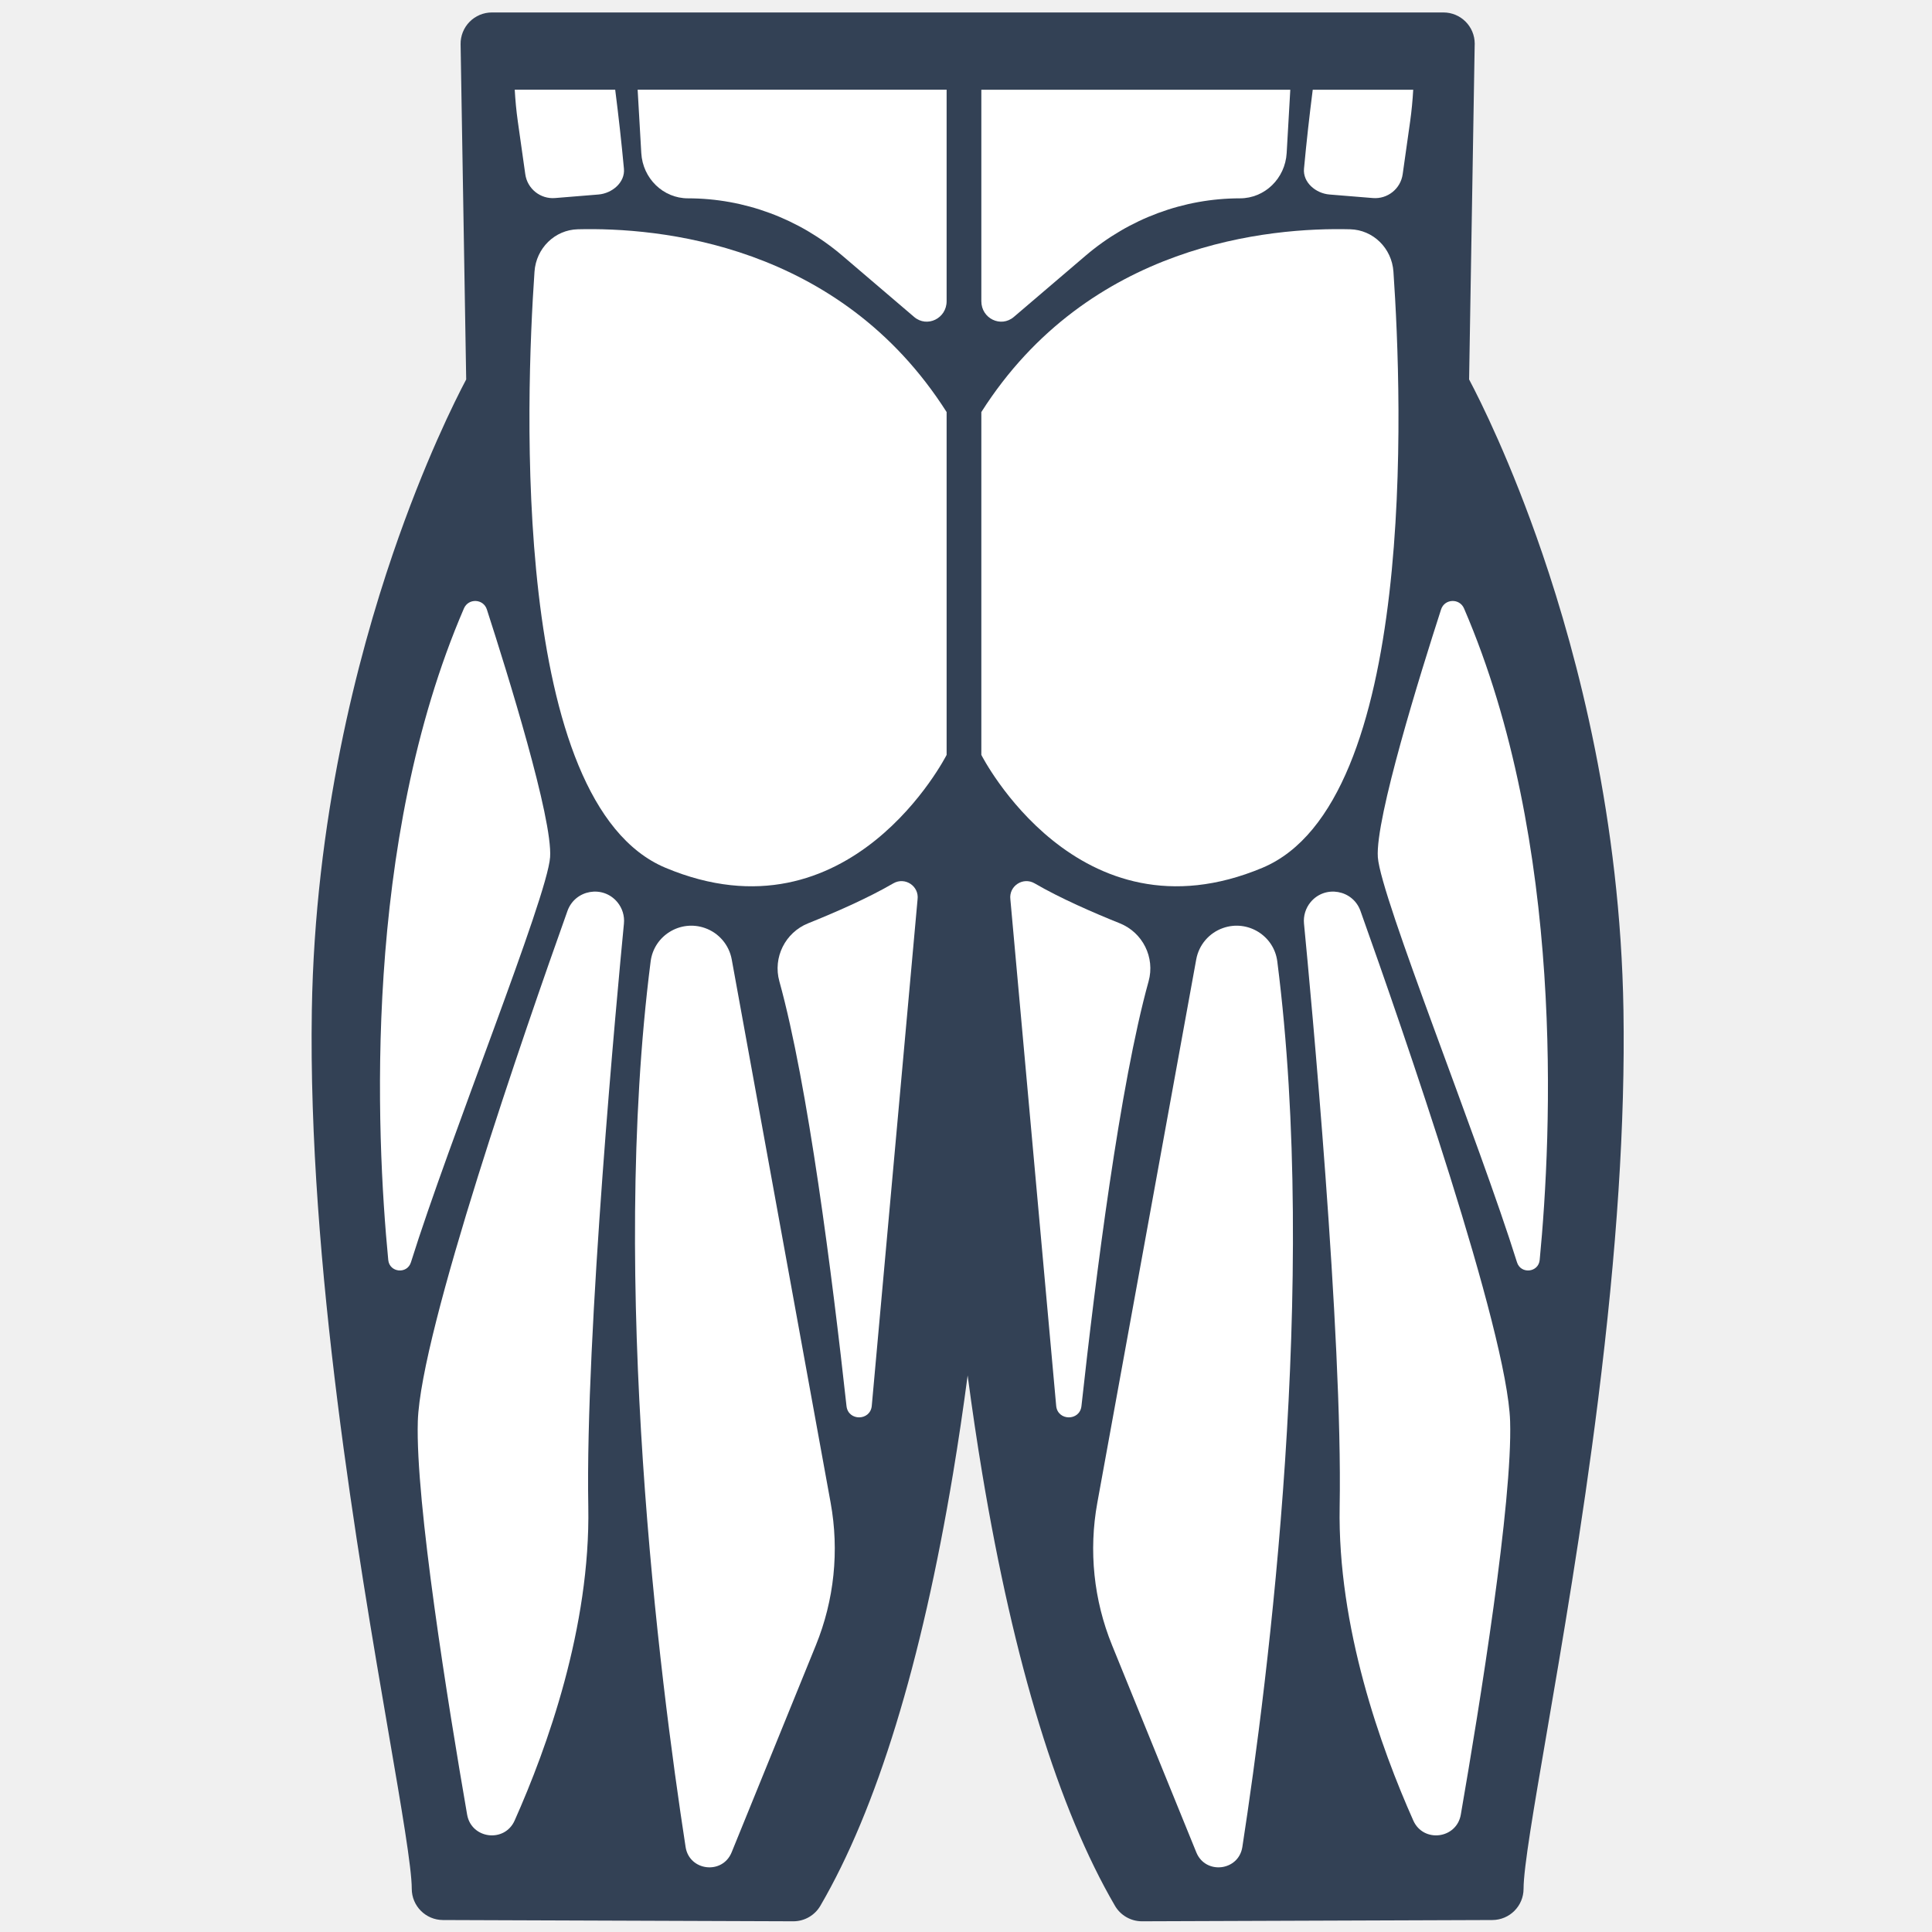
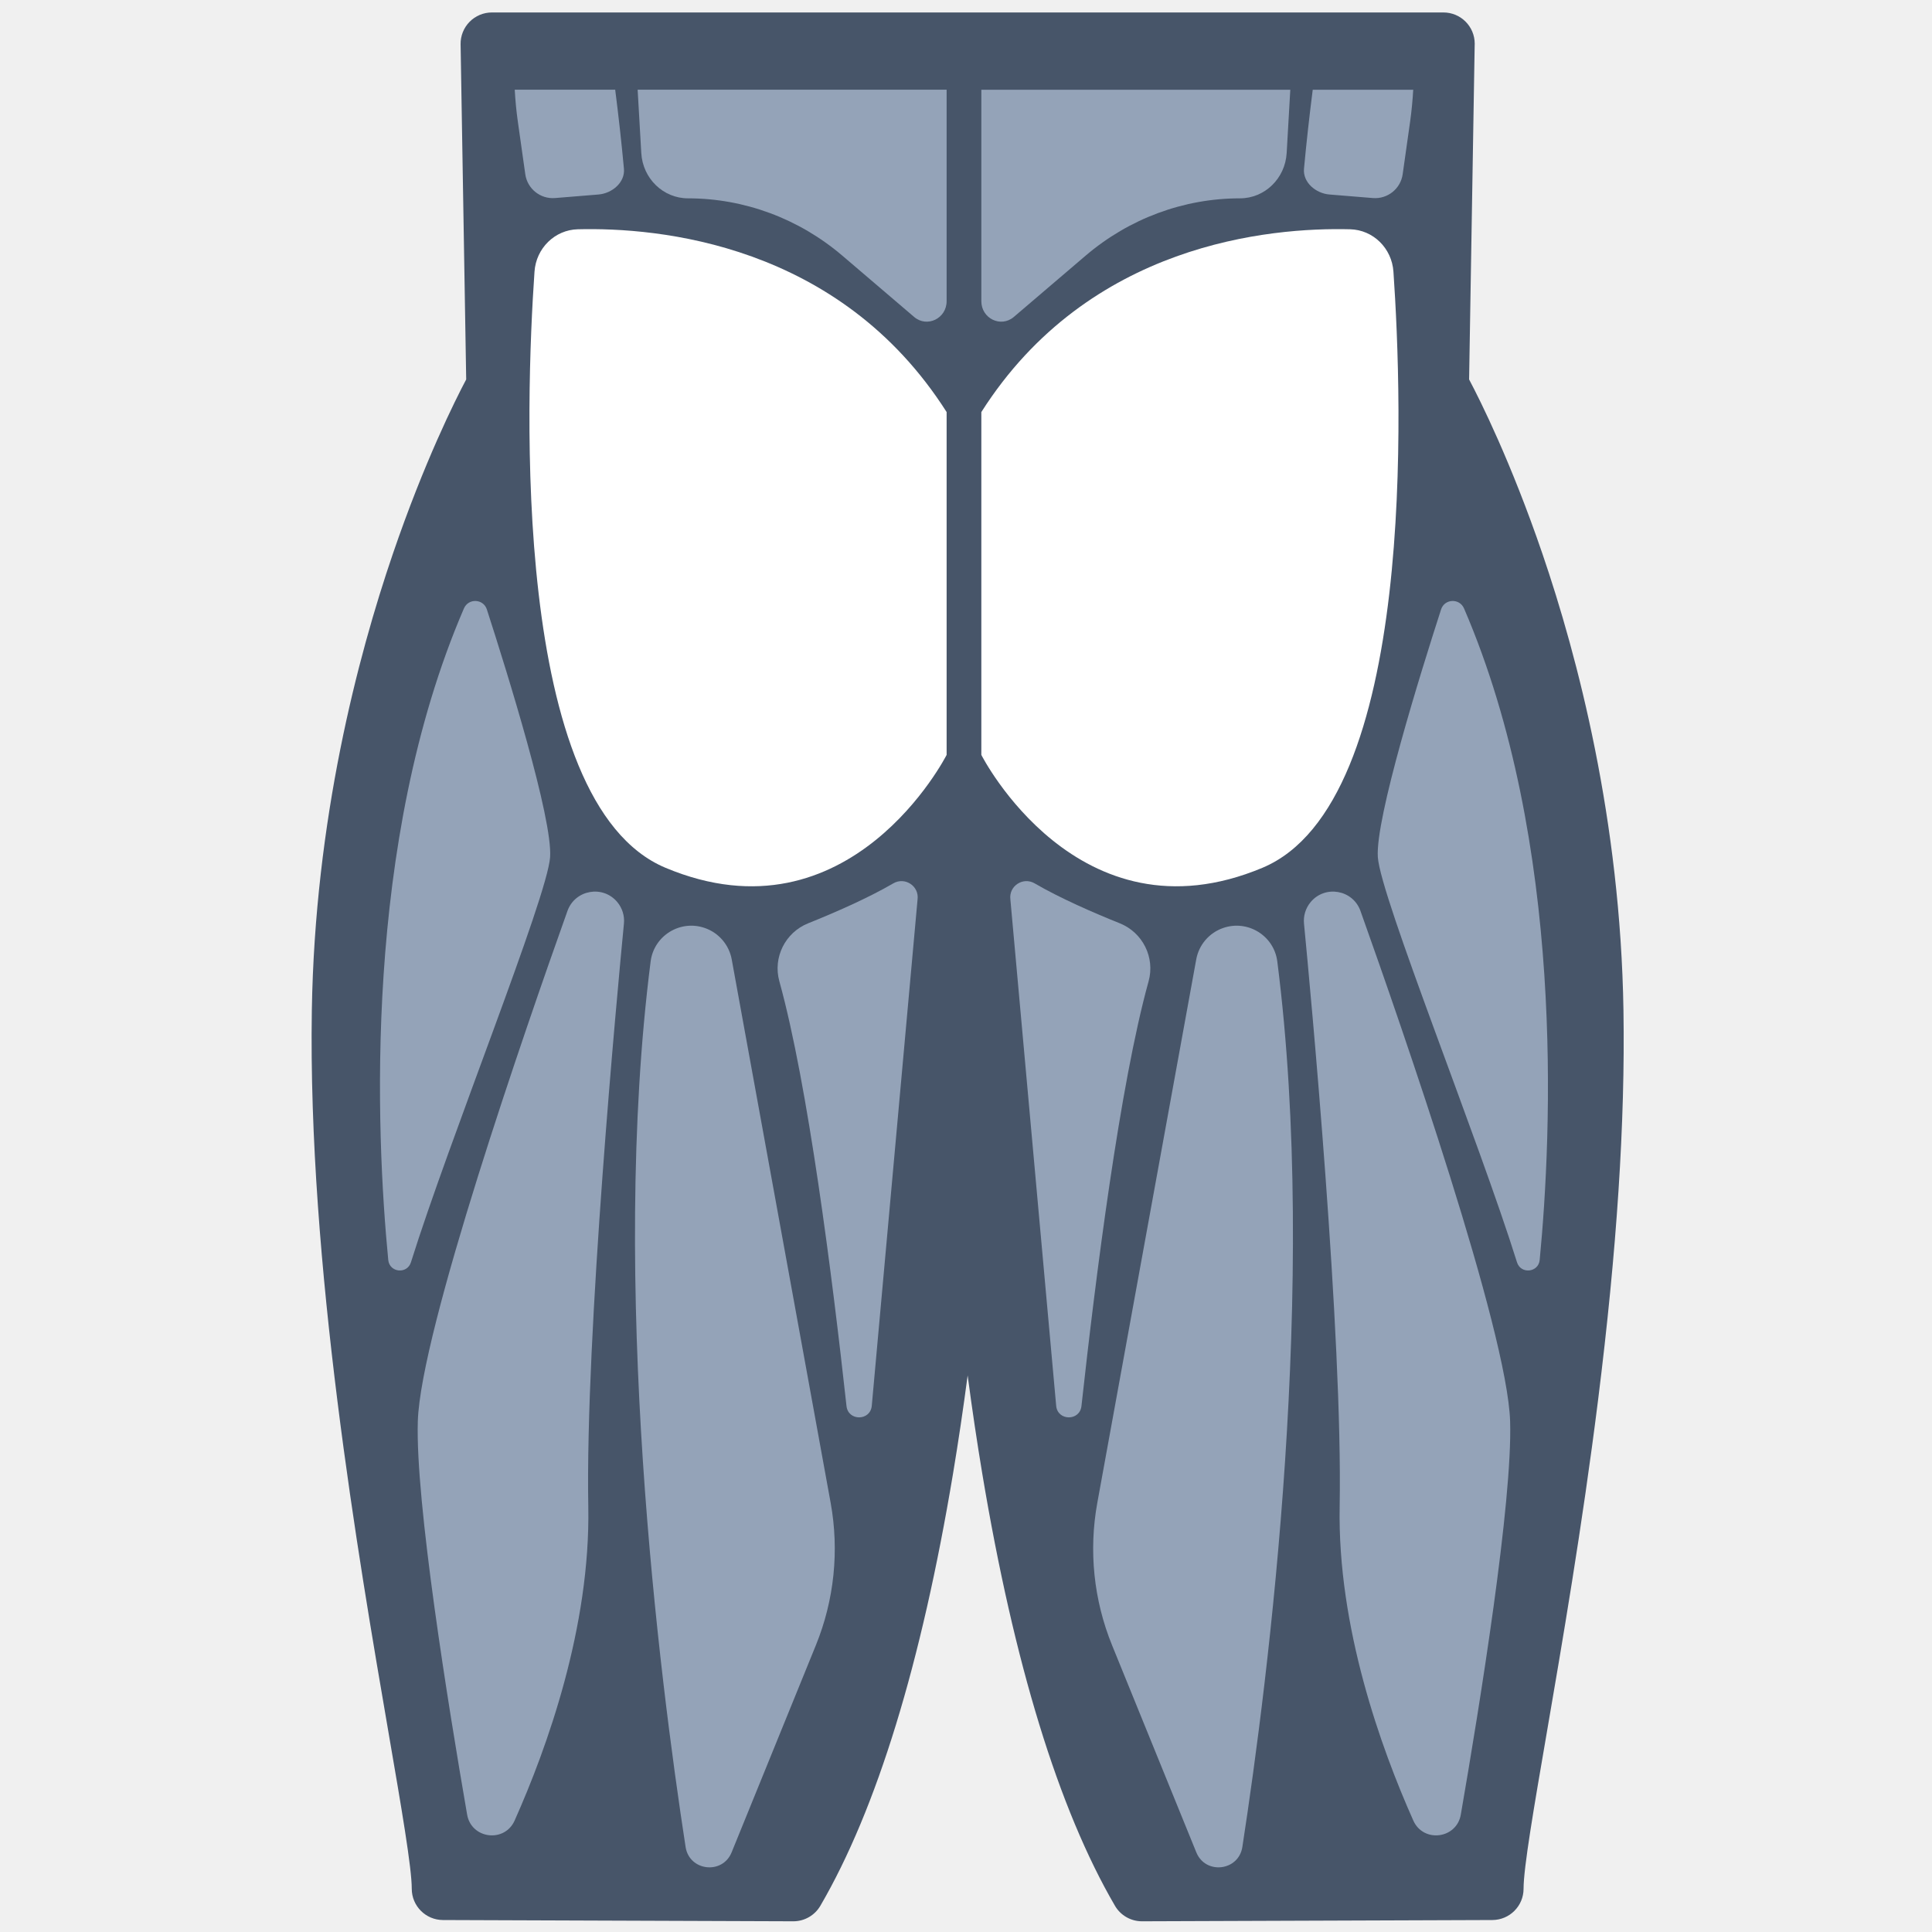
<svg xmlns="http://www.w3.org/2000/svg" width="500" zoomAndPan="magnify" viewBox="0 0 375 375" height="500" preserveAspectRatio="xMidYMid meet" version="1.0">
  <defs>
    <clipPath id="67ba299f57">
      <path d="M 60 2.418 L 315.469 2.418 L 315.469 372.918 L 60 372.918 Z M 60 2.418 " clip-rule="nonzero" />
    </clipPath>
  </defs>
  <g clip-path="url(#ffffff9f57)">
-     <path fill="#334155" d="M 280.172 2.418 L 95.477 2.418 C 93.848 2.418 92.289 3.07 91.145 4.234 C 90.004 5.395 89.375 6.965 89.402 8.594 L 90.488 73.648 C 88.352 77.684 82.367 89.617 76.262 107.473 C 69.41 127.523 61.113 159.18 60.527 196.125 C 59.75 245.211 69.57 302.34 75.441 336.469 C 77.945 351.031 79.922 362.535 79.922 366.602 C 79.922 369.949 82.629 372.664 85.973 372.676 L 153.965 372.922 C 153.973 372.922 153.98 372.922 153.988 372.922 C 156.148 372.922 158.145 371.773 159.234 369.906 C 170.168 351.141 178.832 322.918 184.984 286.02 C 186.004 279.898 186.953 273.527 187.82 266.973 C 188.688 273.527 189.637 279.898 190.656 286.02 C 196.809 322.918 205.473 351.141 216.41 369.906 C 217.496 371.773 219.496 372.922 221.656 372.922 C 221.664 372.922 221.672 372.922 221.68 372.922 L 289.668 372.676 C 293.016 372.664 295.723 369.949 295.723 366.602 C 295.723 362.535 297.699 351.031 300.203 336.469 C 303.117 319.512 307.113 296.289 310.184 271.754 C 313.844 242.523 315.457 217.785 315.113 196.125 C 314.527 159.18 306.234 127.523 299.379 107.473 C 293.273 89.617 287.289 77.684 285.152 73.648 L 286.234 8.75 C 286.238 8.664 286.242 8.578 286.242 8.492 C 286.242 5.137 283.527 2.418 280.172 2.418 Z M 280.172 2.418 " fill-opacity="1" fill-rule="nonzero" />
+     <path fill="#475569" d="M 280.172 2.418 L 95.477 2.418 C 93.848 2.418 92.289 3.07 91.145 4.234 C 90.004 5.395 89.375 6.965 89.402 8.594 L 90.488 73.648 C 88.352 77.684 82.367 89.617 76.262 107.473 C 69.41 127.523 61.113 159.18 60.527 196.125 C 59.75 245.211 69.57 302.34 75.441 336.469 C 77.945 351.031 79.922 362.535 79.922 366.602 C 79.922 369.949 82.629 372.664 85.973 372.676 L 153.965 372.922 C 153.973 372.922 153.98 372.922 153.988 372.922 C 156.148 372.922 158.145 371.773 159.234 369.906 C 170.168 351.141 178.832 322.918 184.984 286.02 C 186.004 279.898 186.953 273.527 187.82 266.973 C 188.688 273.527 189.637 279.898 190.656 286.02 C 196.809 322.918 205.473 351.141 216.41 369.906 C 217.496 371.773 219.496 372.922 221.656 372.922 C 221.664 372.922 221.672 372.922 221.68 372.922 L 289.668 372.676 C 293.016 372.664 295.723 369.949 295.723 366.602 C 295.723 362.535 297.699 351.031 300.203 336.469 C 303.117 319.512 307.113 296.289 310.184 271.754 C 313.844 242.523 315.457 217.785 315.113 196.125 C 314.527 159.18 306.234 127.523 299.379 107.473 C 293.273 89.617 287.289 77.684 285.152 73.648 L 286.234 8.75 C 286.238 8.664 286.242 8.578 286.242 8.492 C 286.242 5.137 283.527 2.418 280.172 2.418 Z M 280.172 2.418 " fill-opacity="1" fill-rule="nonzero" />
  </g>
  <path fill="#ffffff" d="M 112.148 44.504 C 127.691 44.113 162.879 47.188 183.738 79.98 L 183.738 146.527 C 183.738 146.527 165.016 183.453 129.176 168.438 C 99.137 155.852 102.023 77.688 103.746 52.73 C 104.062 48.16 107.703 44.613 112.148 44.504 Z M 112.148 44.504 " fill-opacity="1" fill-rule="nonzero" />
-   <path fill="#ffffff" d="M 156.863 179.211 C 161.945 177.172 168.422 174.355 173.387 171.461 C 175.648 170.145 178.43 171.98 178.098 174.574 L 169.211 272.863 C 168.941 275.828 164.629 275.871 164.305 272.914 C 161.551 247.82 156.832 210.516 151.273 190.473 C 149.988 185.844 152.41 181 156.863 179.211 Z M 156.863 179.211 " fill-opacity="1" fill-rule="nonzero" />
-   <path fill="#ffffff" d="M 142.027 186.219 L 161.227 291.691 C 162.918 300.988 161.926 310.578 158.363 319.332 L 142.008 359.539 C 140.223 363.926 133.793 363.176 133.074 358.496 C 128 325.586 118.309 249.09 126.289 186.609 C 126.93 181.594 132.051 178.457 136.82 180.129 C 139.523 181.074 141.512 183.398 142.027 186.219 Z M 142.027 186.219 " fill-opacity="1" fill-rule="nonzero" />
-   <path fill="#ffffff" d="M 119.832 175.113 C 120.793 176.277 121.254 177.77 121.105 179.27 C 119.82 192.551 113.578 259.082 114.188 292.422 C 114.613 315.836 106.18 339.254 99.891 353.363 C 97.938 357.75 91.484 356.941 90.668 352.211 C 86.957 330.77 80.617 291.473 81.098 275.875 C 81.637 258.359 101.953 199.781 110.141 176.82 C 111.617 172.684 117.031 171.73 119.832 175.113 Z M 119.832 175.113 " fill-opacity="1" fill-rule="nonzero" />
-   <path fill="#ffffff" d="M 90.047 118.098 C 90.918 116.074 93.824 116.199 94.5 118.293 C 98.484 130.621 107.305 158.922 106.773 166.391 C 106.219 174.203 87.176 221.289 79.762 245.012 C 79.027 247.363 75.598 247.012 75.359 244.559 C 72.984 219.977 70.438 163.59 90.047 118.098 Z M 90.047 118.098 " fill-opacity="1" fill-rule="nonzero" />
+   <path fill="#94a3b8" d="M 156.863 179.211 C 161.945 177.172 168.422 174.355 173.387 171.461 C 175.648 170.145 178.43 171.98 178.098 174.574 L 169.211 272.863 C 168.941 275.828 164.629 275.871 164.305 272.914 C 161.551 247.82 156.832 210.516 151.273 190.473 C 149.988 185.844 152.41 181 156.863 179.211 Z M 156.863 179.211 " fill-opacity="1" fill-rule="nonzero" />
+   <path fill="#94a3b8" d="M 142.027 186.219 L 161.227 291.691 C 162.918 300.988 161.926 310.578 158.363 319.332 L 142.008 359.539 C 140.223 363.926 133.793 363.176 133.074 358.496 C 128 325.586 118.309 249.09 126.289 186.609 C 126.93 181.594 132.051 178.457 136.82 180.129 C 139.523 181.074 141.512 183.398 142.027 186.219 Z M 142.027 186.219 " fill-opacity="1" fill-rule="nonzero" />
+   <path fill="#94a3b8" d="M 119.832 175.113 C 120.793 176.277 121.254 177.77 121.105 179.27 C 119.82 192.551 113.578 259.082 114.188 292.422 C 114.613 315.836 106.18 339.254 99.891 353.363 C 97.938 357.75 91.484 356.941 90.668 352.211 C 86.957 330.77 80.617 291.473 81.098 275.875 C 81.637 258.359 101.953 199.781 110.141 176.82 C 111.617 172.684 117.031 171.73 119.832 175.113 Z M 119.832 175.113 " fill-opacity="1" fill-rule="nonzero" />
+   <path fill="#94a3b8" d="M 90.047 118.098 C 90.918 116.074 93.824 116.199 94.5 118.293 C 98.484 130.621 107.305 158.922 106.773 166.391 C 106.219 174.203 87.176 221.289 79.762 245.012 C 79.027 247.363 75.598 247.012 75.359 244.559 C 72.984 219.977 70.438 163.59 90.047 118.098 Z M 90.047 118.098 " fill-opacity="1" fill-rule="nonzero" />
  <path fill="#ffffff" d="M 262.066 44.504 C 246.52 44.113 211.332 47.188 190.477 79.98 L 190.477 146.527 C 190.477 146.527 209.195 183.453 245.035 168.438 C 275.078 155.852 272.188 77.688 270.465 52.73 C 270.152 48.16 266.512 44.613 262.066 44.504 Z M 262.066 44.504 " fill-opacity="1" fill-rule="nonzero" />
-   <path fill="#ffffff" d="M 217.348 179.211 C 212.266 177.172 205.789 174.355 200.824 171.461 C 198.566 170.145 195.781 171.98 196.113 174.574 L 205.004 272.863 C 205.27 275.828 209.586 275.871 209.91 272.914 C 212.66 247.82 217.379 210.516 222.941 190.473 C 224.223 185.844 221.805 181 217.348 179.211 Z M 217.348 179.211 " fill-opacity="1" fill-rule="nonzero" />
-   <path fill="#ffffff" d="M 232.188 186.219 L 212.988 291.691 C 211.293 300.988 212.285 310.578 215.848 319.332 L 232.203 359.539 C 233.988 363.926 240.418 363.176 241.141 358.496 C 246.211 325.586 255.906 249.09 247.922 186.609 C 247.281 181.594 242.16 178.457 237.391 180.129 C 234.688 181.074 232.699 183.398 232.188 186.219 Z M 232.188 186.219 " fill-opacity="1" fill-rule="nonzero" />
-   <path fill="#ffffff" d="M 254.379 175.113 C 253.418 176.277 252.961 177.77 253.105 179.27 C 254.391 192.551 260.633 259.082 260.027 292.422 C 259.602 315.836 268.031 339.254 274.32 353.363 C 276.273 357.75 282.727 356.941 283.543 352.211 C 287.254 330.77 293.594 291.473 293.113 275.875 C 292.574 258.359 272.258 199.781 264.07 176.82 C 262.598 172.684 257.18 171.73 254.379 175.113 Z M 254.379 175.113 " fill-opacity="1" fill-rule="nonzero" />
-   <path fill="#ffffff" d="M 284.168 118.098 C 283.293 116.074 280.387 116.199 279.711 118.293 C 275.727 130.621 266.906 158.922 267.438 166.391 C 267.992 174.203 287.035 221.289 294.449 245.012 C 295.184 247.363 298.617 247.012 298.852 244.559 C 301.227 219.977 303.773 163.59 284.168 118.098 Z M 284.168 118.098 " fill-opacity="1" fill-rule="nonzero" />
-   <path fill="#ffffff" d="M 124.473 29.703 C 124.754 34.641 128.727 38.496 133.527 38.496 C 144.473 38.496 155.07 42.434 163.504 49.629 L 177.434 61.52 C 179.941 63.66 183.738 61.82 183.738 58.461 L 183.738 17.414 L 123.766 17.414 Z M 124.473 29.703 " fill-opacity="1" fill-rule="nonzero" />
-   <path fill="#ffffff" d="M 100.504 23.547 L 101.957 33.816 C 102.355 36.645 104.891 38.672 107.734 38.441 L 116.16 37.754 C 118.82 37.535 121.352 35.402 121.105 32.742 C 120.633 27.629 120.055 22.477 119.41 17.414 L 99.91 17.414 C 100.027 19.465 100.215 21.508 100.504 23.547 Z M 100.504 23.547 " fill-opacity="1" fill-rule="nonzero" />
-   <path fill="#ffffff" d="M 190.477 58.465 C 190.477 61.82 194.27 63.66 196.781 61.52 L 210.711 49.629 C 219.141 42.434 229.742 38.496 240.684 38.496 C 245.488 38.496 249.457 34.641 249.742 29.703 L 250.445 17.418 L 190.477 17.418 Z M 190.477 58.465 " fill-opacity="1" fill-rule="nonzero" />
-   <path fill="#ffffff" d="M 253.105 32.742 C 252.859 35.402 255.391 37.539 258.051 37.754 L 266.477 38.441 C 269.324 38.672 271.855 36.648 272.258 33.82 L 273.711 23.547 C 273.996 21.508 274.188 19.465 274.305 17.418 L 254.801 17.418 C 254.156 22.477 253.578 27.629 253.105 32.742 Z M 253.105 32.742 " fill-opacity="1" fill-rule="nonzero" />
+   <path fill="#94a3b8" d="M 217.348 179.211 C 212.266 177.172 205.789 174.355 200.824 171.461 C 198.566 170.145 195.781 171.98 196.113 174.574 L 205.004 272.863 C 205.27 275.828 209.586 275.871 209.91 272.914 C 212.66 247.82 217.379 210.516 222.941 190.473 C 224.223 185.844 221.805 181 217.348 179.211 Z M 217.348 179.211 " fill-opacity="1" fill-rule="nonzero" />
+   <path fill="#94a3b8" d="M 232.188 186.219 L 212.988 291.691 C 211.293 300.988 212.285 310.578 215.848 319.332 L 232.203 359.539 C 233.988 363.926 240.418 363.176 241.141 358.496 C 246.211 325.586 255.906 249.09 247.922 186.609 C 247.281 181.594 242.16 178.457 237.391 180.129 C 234.688 181.074 232.699 183.398 232.188 186.219 Z M 232.188 186.219 " fill-opacity="1" fill-rule="nonzero" />
+   <path fill="#94a3b8" d="M 254.379 175.113 C 253.418 176.277 252.961 177.77 253.105 179.27 C 254.391 192.551 260.633 259.082 260.027 292.422 C 259.602 315.836 268.031 339.254 274.32 353.363 C 276.273 357.75 282.727 356.941 283.543 352.211 C 287.254 330.77 293.594 291.473 293.113 275.875 C 292.574 258.359 272.258 199.781 264.07 176.82 C 262.598 172.684 257.18 171.73 254.379 175.113 Z M 254.379 175.113 " fill-opacity="1" fill-rule="nonzero" />
+   <path fill="#94a3b8" d="M 284.168 118.098 C 283.293 116.074 280.387 116.199 279.711 118.293 C 275.727 130.621 266.906 158.922 267.438 166.391 C 267.992 174.203 287.035 221.289 294.449 245.012 C 295.184 247.363 298.617 247.012 298.852 244.559 C 301.227 219.977 303.773 163.59 284.168 118.098 Z M 284.168 118.098 " fill-opacity="1" fill-rule="nonzero" />
+   <path fill="#94a3b8" d="M 124.473 29.703 C 124.754 34.641 128.727 38.496 133.527 38.496 C 144.473 38.496 155.07 42.434 163.504 49.629 L 177.434 61.52 C 179.941 63.66 183.738 61.82 183.738 58.461 L 183.738 17.414 L 123.766 17.414 Z M 124.473 29.703 " fill-opacity="1" fill-rule="nonzero" />
+   <path fill="#94a3b8" d="M 100.504 23.547 L 101.957 33.816 C 102.355 36.645 104.891 38.672 107.734 38.441 L 116.16 37.754 C 118.82 37.535 121.352 35.402 121.105 32.742 C 120.633 27.629 120.055 22.477 119.41 17.414 L 99.91 17.414 C 100.027 19.465 100.215 21.508 100.504 23.547 Z M 100.504 23.547 " fill-opacity="1" fill-rule="nonzero" />
+   <path fill="#94a3b8" d="M 190.477 58.465 C 190.477 61.82 194.27 63.66 196.781 61.52 L 210.711 49.629 C 219.141 42.434 229.742 38.496 240.684 38.496 C 245.488 38.496 249.457 34.641 249.742 29.703 L 250.445 17.418 L 190.477 17.418 Z M 190.477 58.465 " fill-opacity="1" fill-rule="nonzero" />
+   <path fill="#94a3b8" d="M 253.105 32.742 C 252.859 35.402 255.391 37.539 258.051 37.754 L 266.477 38.441 C 269.324 38.672 271.855 36.648 272.258 33.82 L 273.711 23.547 C 273.996 21.508 274.188 19.465 274.305 17.418 L 254.801 17.418 C 254.156 22.477 253.578 27.629 253.105 32.742 Z M 253.105 32.742 " fill-opacity="1" fill-rule="nonzero" />
</svg>
